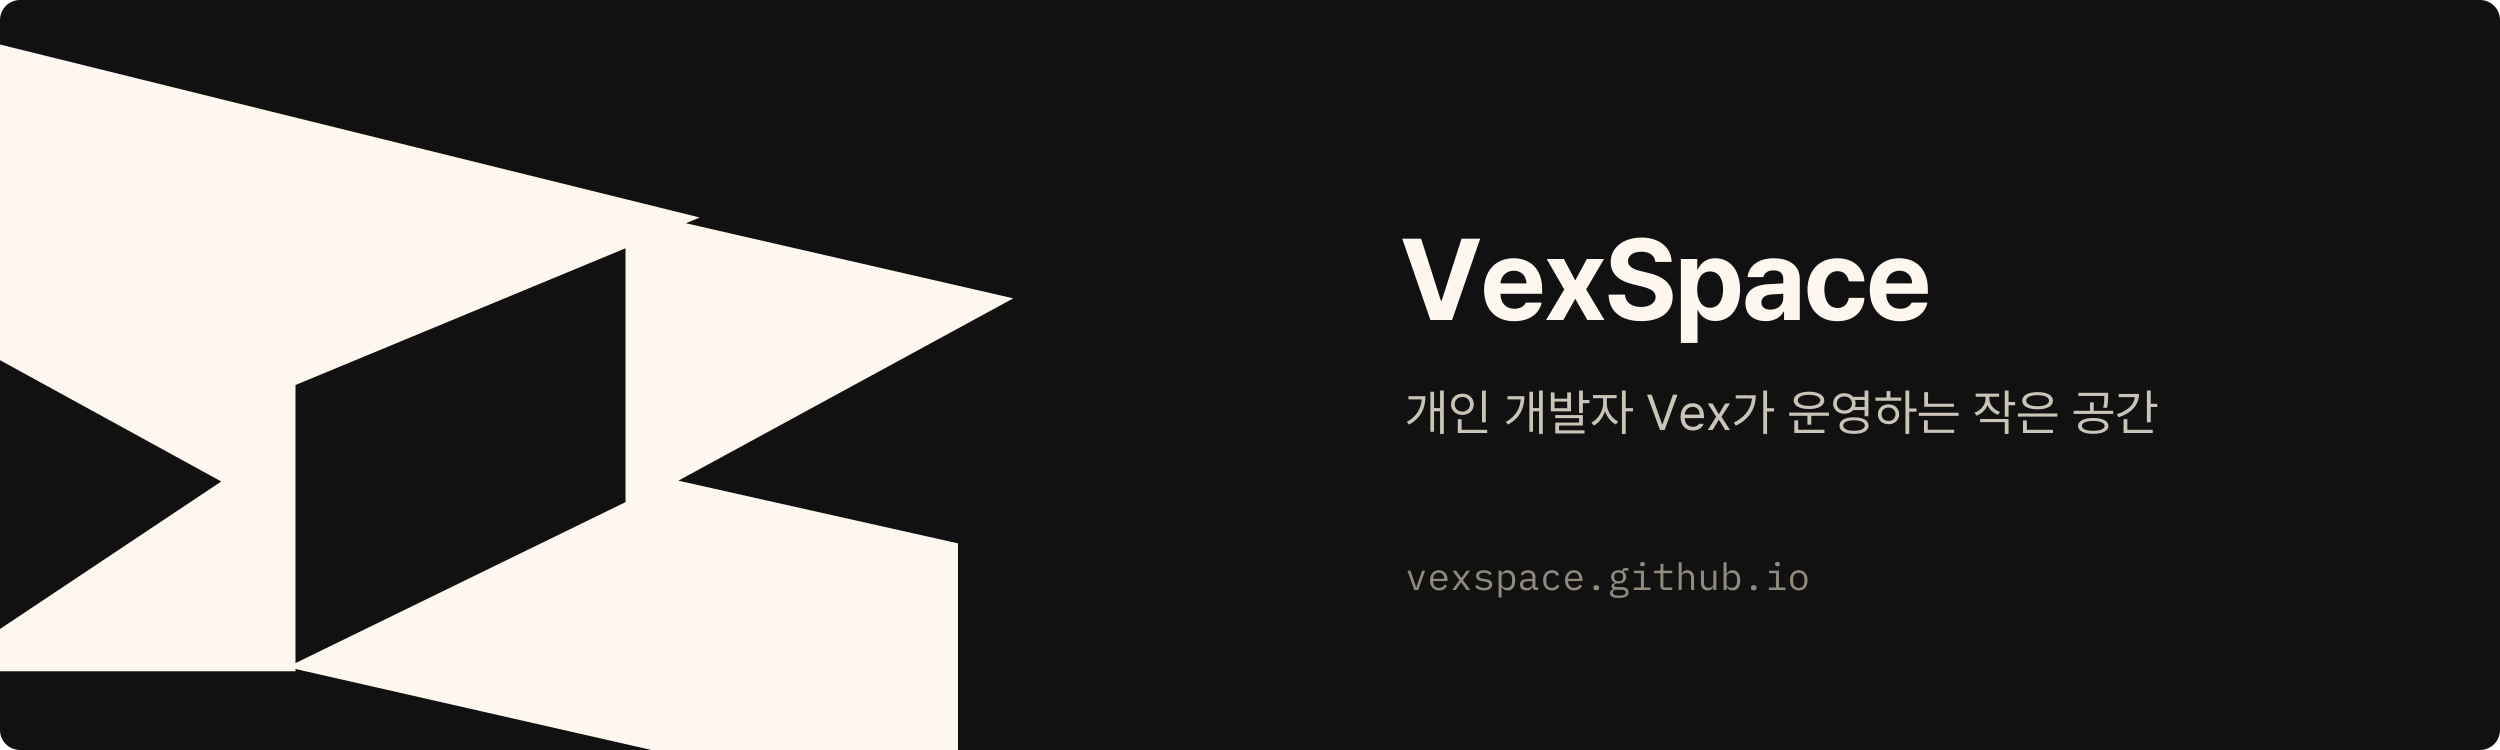
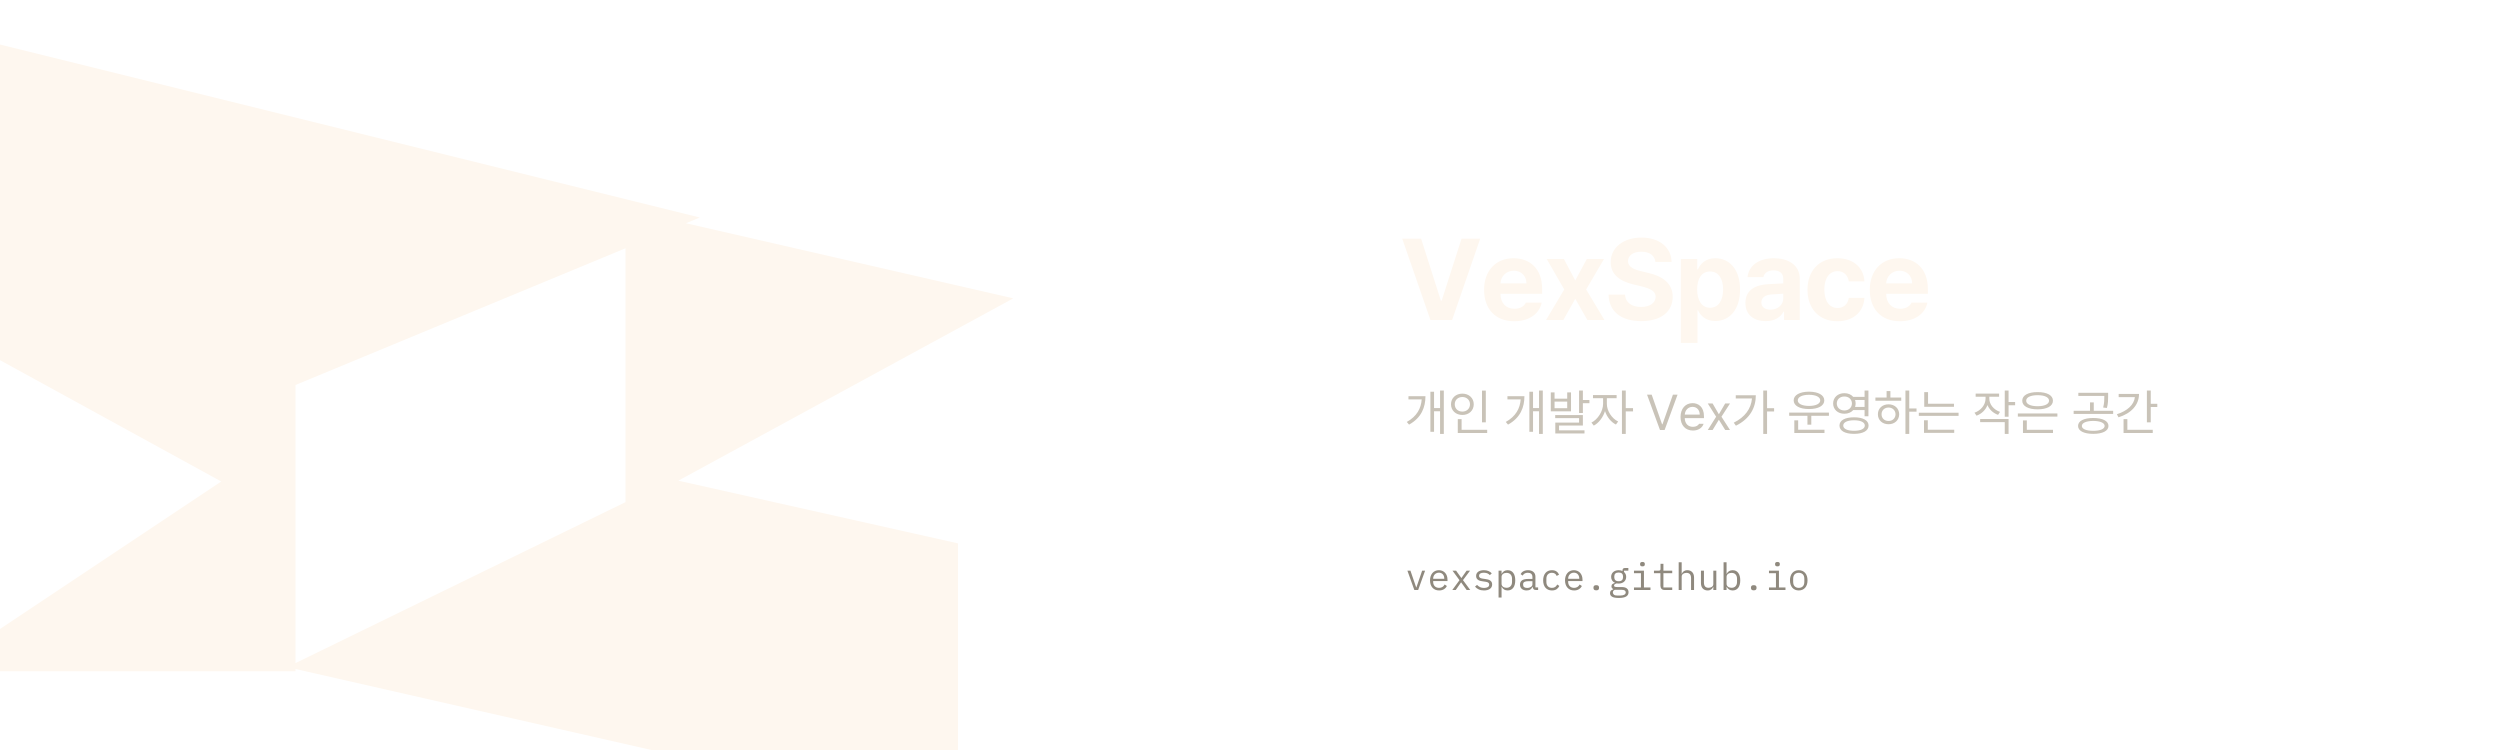
<svg xmlns="http://www.w3.org/2000/svg" width="1000" height="300" viewBox="0 0 1000 300">
  <defs>
    <clipPath id="r">
      <rect width="1000" height="300" rx="8" />
    </clipPath>
  </defs>
  <g clip-path="url(#r)">
-     <rect width="1000" height="300" fill="#111111" />
    <path transform="translate(-60 -78) scale(3.3)" fill="#fef7ef" d="M14 28L103 50L54 70.3L54 105L10.5 105L45 82L14 65ZM94 52.4L99.6 50.3L141 59.8L100.4 81.9L134.3 89.5L134.3 123L53 104.5L94 84.5Z" />
    <path fill="#fef7ef" d="M568.445 95.477H560.898L572.174 128.0H580.844L592.074 95.477H584.617L576.666 120.273H576.352ZM605.674 128.494C611.693 128.494 615.736 125.529 616.68 121.037H610.346C609.672 122.52 608.055 123.508 605.809 123.508C602.395 123.508 600.193 121.217 600.193 117.533H616.859V115.646C616.859 107.336 611.828 103.293 605.404 103.293C598.262 103.293 593.635 108.369 593.635 115.916C593.635 123.643 598.217 128.494 605.674 128.494ZM600.193 113.355C600.306 110.548 602.484 108.279 605.539 108.279C608.504 108.279 610.57 110.391 610.57 113.355ZM625.562 103.607H618.689L625.697 115.781L618.42 128.0H625.338L630.1 119.51L634.951 128.0H641.779L634.457 115.781L641.6 103.607H634.727L630.1 112.188ZM662.162 104.775H668.631C668.541 99.025 663.779 95.027 656.592 95.027C649.494 95.027 644.283 98.936 644.283 104.865C644.283 109.627 647.652 112.367 653.133 113.715L656.682 114.568C660.23 115.467 662.252 116.5 662.252 118.701C662.252 121.127 659.961 122.789 656.412 122.789C652.818 122.789 650.213 121.127 649.988 117.848H643.43C643.609 124.811 648.641 128.449 656.502 128.449C664.408 128.449 669.08 124.676 669.08 118.701C669.08 113.266 664.902 110.436 659.332 109.178L656.412 108.459C653.627 107.83 651.156 106.752 651.201 104.416C651.246 102.26 653.133 100.688 656.547 100.688C659.826 100.688 661.893 102.215 662.162 104.775ZM672.348 137.164H678.996V124.092H679.176C680.119 126.113 682.141 128.404 686.139 128.404C691.709 128.404 696.021 123.957 696.021 115.826C696.021 107.471 691.529 103.293 686.139 103.293C682.051 103.293 680.074 105.719 679.176 107.695H678.906V103.607H672.348ZM678.861 115.781C678.861 111.379 680.703 108.594 684.027 108.594C687.441 108.594 689.238 111.514 689.238 115.781C689.238 120.094 687.441 123.104 684.027 123.104C680.748 123.104 678.861 120.184 678.861 115.781ZM698.166 121.172C698.166 126.023 701.625 128.449 706.297 128.449C709.936 128.449 712.227 126.877 713.439 124.631H713.619V128.0H719.908V111.559C719.908 105.674 714.877 103.293 709.576 103.293C703.107 103.293 699.424 106.617 699.02 110.84H705.354C705.713 109.178 707.15 108.145 709.396 108.145C711.867 108.145 713.26 109.357 713.305 111.379V113.355C712.271 113.4 708.992 113.558 707.24 113.67C702.568 113.939 698.166 115.736 698.166 121.172ZM704.545 120.992C704.545 119.105 706.027 118.027 708.318 117.803C709.464 117.69 712.294 117.533 713.305 117.488V119.285C713.35 121.846 711.193 123.867 708.184 123.867C706.072 123.867 704.545 122.879 704.545 120.992ZM734.945 128.494C741.414 128.494 745.457 124.676 745.771 119.15H739.527C739.123 121.756 737.371 123.193 735.035 123.193C731.801 123.193 729.734 120.498 729.734 115.781C729.734 111.154 731.846 108.459 735.035 108.459C737.551 108.459 739.123 110.121 739.527 112.547H745.771C745.502 106.977 741.234 103.293 734.945 103.293C727.533 103.293 722.996 108.414 722.996 115.871C722.996 123.328 727.488 128.494 734.945 128.494ZM759.955 128.494C765.975 128.494 770.018 125.529 770.961 121.037H764.627C763.953 122.52 762.336 123.508 760.09 123.508C756.676 123.508 754.475 121.217 754.475 117.533H771.141V115.646C771.141 107.336 766.109 103.293 759.686 103.293C752.543 103.293 747.916 108.369 747.916 115.916C747.916 123.643 752.498 128.494 759.955 128.494ZM754.475 113.355C754.587 110.548 756.766 108.279 759.82 108.279C762.785 108.279 764.852 110.391 764.852 113.355Z" />
    <path fill="#c9c3b8" d="M577.527 156.219H576.023V163.23H573.621V156.688H572.156V172.723H573.621V164.5H576.023V173.582H577.527ZM570.184 158.484H563.387V159.754H568.68C568.426 163.348 566.756 166.531 562.723 168.777L563.621 169.852C568.621 167.078 570.164 162.898 570.184 158.484ZM594.324 156.238H592.801V168.934H594.324ZM594.871 171.922H584.637V167.645H583.113V173.211H594.871ZM584.949 157.449C582.352 157.449 580.398 159.207 580.398 161.707C580.398 164.246 582.352 165.984 584.949 165.984C587.547 165.984 589.5 164.246 589.5 161.707C589.5 159.207 587.547 157.449 584.949 157.449ZM584.949 158.797C586.668 158.797 587.996 160.008 587.996 161.707C587.996 163.445 586.668 164.637 584.949 164.637C583.191 164.637 581.883 163.445 581.902 161.707C581.883 160.008 583.191 158.797 584.949 158.797ZM617.117 156.219H615.613V163.23H613.211V156.688H611.746V172.723H613.211V164.5H615.613V173.582H617.117ZM609.773 158.484H602.977V159.754H608.27C608.016 163.348 606.346 166.531 602.312 168.777L603.211 169.852C608.211 167.078 609.754 162.898 609.773 158.484ZM621.824 156.961H620.32V164.52H628.406V156.961H626.883V159.461H621.824ZM621.824 163.27V160.652H626.883V163.27ZM633.152 156.219H631.629V165.203H633.152V161.277H635.77V159.988H633.152ZM633.152 166.023H622.078V167.254H631.629V169.051H622.117V173.387H633.797V172.137H623.621V170.223H633.152ZM642.742 161.551V159.285H646.648V158.016H637.195V159.285H641.238V161.551C641.219 164.52 639.07 167.82 636.57 169.031L637.508 170.242C639.451 169.246 641.199 167.0 642.0 164.441C642.771 166.795 644.422 168.865 646.375 169.812L647.254 168.602C644.734 167.41 642.723 164.344 642.742 161.551ZM650.301 156.219H648.777V173.582H650.301V164.559H653.211V163.25H650.301ZM660.672 157.859H658.816L663.992 172.0H665.848L671.023 157.859H669.168L664.988 169.715H664.832ZM677.176 172.215C679.363 172.215 680.926 171.121 681.434 169.52H679.637C679.246 170.184 678.445 170.73 677.176 170.73C675.281 170.73 673.973 169.5 673.895 167.254H681.59V166.551C681.59 162.625 679.246 161.258 677.02 161.258C674.129 161.258 672.215 163.523 672.215 166.785C672.215 170.047 674.109 172.215 677.176 172.215ZM673.914 165.828C674.012 164.188 675.184 162.742 677.02 162.742C678.758 162.742 679.891 164.051 679.891 165.828ZM685.047 161.395H683.113L686.453 166.688L683.113 172.0H685.047L687.547 167.898L690.086 172.0H692.0L688.582 166.688L692.0 161.395H690.066L687.547 165.711ZM706.824 156.219H705.301V173.582H706.824V164.578H709.637V163.289H706.824ZM702.332 158.094H694.305V159.383H700.789C700.438 163.494 697.996 166.834 693.504 169.07L694.363 170.281C700.027 167.488 702.332 163.016 702.332 158.094ZM731.57 165.047H715.672V166.316H722.977V169.871H724.52V166.316H731.57ZM729.793 171.902H719.266V168.133H717.723V173.211H729.793ZM723.602 156.668C719.891 156.688 717.469 158.016 717.469 160.164C717.469 162.312 719.891 163.621 723.602 163.621C727.312 163.621 729.715 162.312 729.715 160.164C729.715 158.016 727.312 156.688 723.602 156.668ZM723.602 157.918C726.297 157.918 728.094 158.777 728.094 160.164C728.094 161.512 726.297 162.371 723.602 162.371C720.906 162.371 719.09 161.512 719.109 160.164C719.09 158.777 720.906 157.918 723.602 157.918ZM737.762 157.273C735.164 157.254 733.25 158.953 733.25 161.395C733.25 163.816 735.164 165.516 737.762 165.496C739.227 165.506 740.477 164.959 741.297 164.031H745.828V166.512H747.371V156.219H745.828V158.738H741.277C740.477 157.811 739.227 157.264 737.762 157.273ZM737.762 158.602C739.48 158.582 740.77 159.754 740.77 161.395C740.77 163.016 739.48 164.188 737.762 164.188C735.984 164.188 734.715 163.016 734.715 161.395C734.715 159.754 735.984 158.582 737.762 158.602ZM741.609 166.922C737.996 166.922 735.789 168.133 735.789 170.223C735.789 172.332 737.996 173.543 741.609 173.543C745.203 173.543 747.43 172.332 747.43 170.223C747.43 168.133 745.203 166.922 741.609 166.922ZM741.609 168.113C744.285 168.113 745.926 168.914 745.926 170.223C745.926 171.531 744.285 172.312 741.609 172.312C738.953 172.312 737.293 171.531 737.293 170.223C737.293 168.914 738.953 168.113 741.609 168.113ZM742.02 159.988H745.828V162.762H742.02C742.166 162.342 742.254 161.883 742.254 161.395C742.254 160.887 742.166 160.418 742.02 159.988ZM763.699 156.219H762.176V173.582H763.699V164.656H766.609V163.387H763.699ZM760.496 159.012H756.16V156.434H754.637V159.012H750.164V160.281H760.496ZM755.418 161.727C752.938 161.727 751.141 163.367 751.16 165.711C751.141 168.055 752.938 169.695 755.418 169.695C757.879 169.695 759.656 168.055 759.676 165.711C759.656 163.367 757.879 161.727 755.418 161.727ZM755.418 163.016C757.02 163.016 758.191 164.148 758.211 165.711C758.191 167.293 757.02 168.406 755.418 168.387C753.797 168.406 752.605 167.293 752.625 165.711C752.605 164.148 753.797 163.016 755.418 163.016ZM781.59 161.492H771.219V156.863H769.695V162.723H781.59ZM783.426 165.086H767.527V166.336H783.426ZM781.688 171.883H771.121V168.113H769.598V173.152H781.688ZM795.73 159.441V158.699H799.637V157.449H790.262V158.699H794.227V159.441C794.207 161.922 792.391 164.168 789.793 165.086L790.613 166.277C792.654 165.525 794.246 163.992 794.988 162.02C795.73 163.816 797.244 165.242 799.227 165.945L800.008 164.754C797.43 163.855 795.73 161.746 795.73 159.441ZM803.426 156.219H801.902V166.688H803.426V162.117H806.043V160.809H803.426ZM803.426 167.605H792.059V168.855H801.902V173.582H803.426ZM822.957 165.379H807.137V166.629H822.957ZM821.199 171.922H810.73V168.152H809.188V173.211H821.199ZM815.047 156.844C811.277 156.824 808.895 158.113 808.895 160.281C808.895 162.449 811.277 163.738 815.047 163.738C818.777 163.738 821.18 162.449 821.18 160.281C821.18 158.113 818.777 156.824 815.047 156.844ZM815.047 158.074C817.82 158.074 819.617 158.914 819.617 160.281C819.617 161.648 817.82 162.488 815.047 162.488C812.254 162.488 810.457 161.648 810.477 160.281C810.457 158.914 812.254 158.074 815.047 158.074ZM837.293 167.195C833.582 167.195 831.219 168.367 831.219 170.379C831.219 172.371 833.582 173.543 837.293 173.543C841.023 173.543 843.387 172.371 843.387 170.379C843.387 168.367 841.023 167.195 837.293 167.195ZM837.293 168.367C840.066 168.387 841.844 169.148 841.863 170.379C841.844 171.59 840.066 172.332 837.293 172.332C834.52 172.332 832.723 171.59 832.742 170.379C832.723 169.148 834.52 168.387 837.293 168.367ZM843.25 157.117H831.336V158.367H841.727V158.582C841.727 159.949 841.727 161.219 841.258 163.016L842.762 163.191C843.25 161.395 843.25 159.988 843.25 158.582ZM845.262 164.324H837.508V160.965H836.004V164.324H829.461V165.574H845.262ZM860.301 156.219H858.758V168.934H860.301V162.801H862.918V161.512H860.301ZM855.613 157.566H847.469V158.855H853.953C853.621 161.912 850.906 164.393 846.746 165.691L847.41 166.922C852.41 165.359 855.613 162.039 855.613 157.566ZM861.102 171.922H850.945V167.645H849.422V173.211H861.102Z" />
    <path fill="#8f897e" d="M565.735 236.0 562.96 228.26H564.175L565.285 231.5L566.485 234.995H566.545L567.745 231.5L568.855 228.26H570.04L567.265 236.0ZM575.635 236.18Q574.795 236.18 574.128 235.895Q573.46 235.61 572.987 235.077Q572.515 234.545 572.26 233.803Q572.005 233.06 572.005 232.145Q572.005 231.215 572.267 230.465Q572.53 229.715 572.995 229.183Q573.46 228.65 574.112 228.365Q574.765 228.08 575.56 228.08Q576.34 228.08 576.977 228.365Q577.615 228.65 578.065 229.153Q578.515 229.655 578.755 230.345Q578.995 231.035 578.995 231.86V232.43H573.265V232.79Q573.265 233.3 573.43 233.735Q573.595 234.17 573.903 234.485Q574.21 234.8 574.653 234.973Q575.095 235.145 575.635 235.145Q576.415 235.145 576.985 234.785Q577.555 234.425 577.855 233.795L578.74 234.395Q578.395 235.175 577.592 235.678Q576.79 236.18 575.635 236.18ZM575.56 229.07Q575.065 229.07 574.645 229.25Q574.225 229.43 573.918 229.745Q573.61 230.06 573.438 230.488Q573.265 230.915 573.265 231.425V231.53H577.705V231.365Q577.705 230.855 577.548 230.435Q577.39 230.015 577.112 229.707Q576.835 229.4 576.438 229.235Q576.04 229.07 575.56 229.07ZM580.915 236.0 583.795 232.07 580.99 228.26H582.43L583.6 229.895L584.53 231.185H584.59L585.49 229.895L586.645 228.26H588.025L585.19 232.055L588.1 236.0H586.66L585.355 234.185L584.47 232.955H584.41L583.555 234.185L582.295 236.0ZM593.59 236.18Q592.375 236.18 591.497 235.767Q590.62 235.355 590.005 234.665L590.815 233.96Q591.37 234.545 592.03 234.86Q592.69 235.175 593.62 235.175Q594.52 235.175 595.097 234.853Q595.675 234.53 595.675 233.84Q595.675 233.54 595.562 233.337Q595.45 233.135 595.255 233.015Q595.06 232.895 594.82 232.827Q594.58 232.76 594.31 232.715L593.095 232.535Q592.69 232.475 592.217 232.37Q591.745 232.265 591.355 232.032Q590.965 231.8 590.703 231.41Q590.44 231.02 590.44 230.39Q590.44 229.805 590.673 229.377Q590.905 228.95 591.325 228.657Q591.745 228.365 592.315 228.223Q592.885 228.08 593.56 228.08Q594.61 228.08 595.382 228.41Q596.155 228.74 596.71 229.325L595.93 230.06Q595.795 229.895 595.592 229.723Q595.39 229.55 595.097 229.407Q594.805 229.265 594.415 229.175Q594.025 229.085 593.515 229.085Q592.6 229.085 592.112 229.4Q591.625 229.715 591.625 230.315Q591.625 230.615 591.737 230.817Q591.85 231.02 592.045 231.14Q592.24 231.26 592.487 231.327Q592.735 231.395 592.99 231.44L594.205 231.62Q594.625 231.68 595.09 231.785Q595.555 231.89 595.945 232.123Q596.335 232.355 596.598 232.745Q596.86 233.135 596.86 233.765Q596.86 234.92 595.967 235.55Q595.075 236.18 593.59 236.18ZM599.425 228.26H600.625V229.52H600.685Q601.435 228.08 603.07 228.08Q604.495 228.08 605.298 229.145Q606.1 230.21 606.1 232.13Q606.1 234.05 605.298 235.115Q604.495 236.18 603.07 236.18Q601.435 236.18 600.685 234.74H600.625V239.0H599.425ZM602.605 235.115Q603.655 235.115 604.232 234.478Q604.81 233.84 604.81 232.79V231.47Q604.81 230.42 604.232 229.782Q603.655 229.145 602.605 229.145Q602.2 229.145 601.84 229.25Q601.48 229.355 601.21 229.558Q600.94 229.76 600.783 230.053Q600.625 230.345 600.625 230.735V233.525Q600.625 233.915 600.783 234.207Q600.94 234.5 601.21 234.702Q601.48 234.905 601.84 235.01Q602.2 235.115 602.605 235.115ZM614.425 236.0Q613.72 236.0 613.42 235.64Q613.12 235.28 613.045 234.74H612.97Q612.715 235.415 612.153 235.798Q611.59 236.18 610.645 236.18Q609.43 236.18 608.71 235.55Q607.99 234.92 607.99 233.825Q607.99 232.745 608.778 232.16Q609.565 231.575 611.32 231.575H612.97V230.81Q612.97 229.955 612.49 229.528Q612.01 229.1 611.125 229.1Q610.345 229.1 609.85 229.407Q609.355 229.715 609.055 230.24L608.245 229.64Q608.395 229.34 608.65 229.055Q608.905 228.77 609.28 228.553Q609.655 228.335 610.135 228.208Q610.615 228.08 611.2 228.08Q612.565 228.08 613.368 228.77Q614.17 229.46 614.17 230.69V234.95H615.25V236.0ZM610.855 235.175Q611.32 235.175 611.703 235.062Q612.085 234.95 612.37 234.762Q612.655 234.575 612.812 234.312Q612.97 234.05 612.97 233.75V232.475H611.32Q610.24 232.475 609.745 232.775Q609.25 233.075 609.25 233.645V233.96Q609.25 234.56 609.678 234.868Q610.105 235.175 610.855 235.175ZM620.77 236.18Q619.93 236.18 619.277 235.887Q618.625 235.595 618.175 235.07Q617.725 234.545 617.493 233.795Q617.26 233.045 617.26 232.13Q617.26 231.215 617.5 230.465Q617.74 229.715 618.19 229.183Q618.64 228.65 619.285 228.365Q619.93 228.08 620.755 228.08Q621.88 228.08 622.585 228.575Q623.29 229.07 623.62 229.865L622.66 230.375Q622.45 229.775 621.963 229.445Q621.475 229.115 620.755 229.115Q620.23 229.115 619.817 229.288Q619.405 229.46 619.12 229.775Q618.835 230.09 618.692 230.525Q618.55 230.96 618.55 231.47V232.79Q618.55 233.3 618.692 233.735Q618.835 234.17 619.12 234.485Q619.405 234.8 619.825 234.973Q620.245 235.145 620.785 235.145Q621.565 235.145 622.075 234.785Q622.585 234.425 622.885 233.795L623.74 234.38Q623.395 235.16 622.668 235.67Q621.94 236.18 620.77 236.18ZM629.635 236.18Q628.795 236.18 628.128 235.895Q627.46 235.61 626.987 235.077Q626.515 234.545 626.26 233.803Q626.005 233.06 626.005 232.145Q626.005 231.215 626.267 230.465Q626.53 229.715 626.995 229.183Q627.46 228.65 628.112 228.365Q628.765 228.08 629.56 228.08Q630.34 228.08 630.977 228.365Q631.615 228.65 632.065 229.153Q632.515 229.655 632.755 230.345Q632.995 231.035 632.995 231.86V232.43H627.265V232.79Q627.265 233.3 627.43 233.735Q627.595 234.17 627.903 234.485Q628.21 234.8 628.653 234.973Q629.095 235.145 629.635 235.145Q630.415 235.145 630.985 234.785Q631.555 234.425 631.855 233.795L632.74 234.395Q632.395 235.175 631.592 235.678Q630.79 236.18 629.635 236.18ZM629.56 229.07Q629.065 229.07 628.645 229.25Q628.225 229.43 627.918 229.745Q627.61 230.06 627.438 230.488Q627.265 230.915 627.265 231.425V231.53H631.705V231.365Q631.705 230.855 631.548 230.435Q631.39 230.015 631.112 229.707Q630.835 229.4 630.438 229.235Q630.04 229.07 629.56 229.07ZM638.5 236.135Q637.885 236.135 637.638 235.88Q637.39 235.625 637.39 235.235V234.965Q637.39 234.575 637.638 234.32Q637.885 234.065 638.5 234.065Q639.115 234.065 639.362 234.32Q639.61 234.575 639.61 234.965V235.235Q639.61 235.625 639.362 235.88Q639.115 236.135 638.5 236.135ZM651.415 236.885Q651.415 238.055 650.44 238.618Q649.465 239.18 647.515 239.18Q645.64 239.18 644.822 238.685Q644.005 238.19 644.005 237.26Q644.005 236.63 644.335 236.285Q644.665 235.94 645.265 235.775V235.595Q644.935 235.43 644.755 235.175Q644.575 234.92 644.575 234.53Q644.575 233.93 644.973 233.63Q645.37 233.33 645.97 233.18V233.12Q645.25 232.805 644.852 232.19Q644.455 231.575 644.455 230.75Q644.455 230.165 644.665 229.67Q644.875 229.175 645.273 228.822Q645.67 228.47 646.225 228.275Q646.78 228.08 647.455 228.08Q648.325 228.08 648.985 228.395V228.26Q648.985 227.81 649.195 227.51Q649.405 227.21 649.915 227.21H651.34V228.26H649.6V228.785Q650.02 229.145 650.245 229.64Q650.47 230.135 650.47 230.75Q650.47 231.335 650.253 231.83Q650.035 232.325 649.645 232.678Q649.255 233.03 648.692 233.225Q648.13 233.42 647.455 233.42Q647.26 233.42 647.08 233.405Q646.9 233.39 646.72 233.36Q646.54 233.39 646.345 233.457Q646.15 233.525 645.985 233.637Q645.82 233.75 645.715 233.9Q645.61 234.05 645.61 234.245Q645.61 234.59 645.955 234.702Q646.3 234.815 646.855 234.815H648.565Q650.065 234.815 650.74 235.377Q651.415 235.94 651.415 236.885ZM650.29 236.945Q650.29 236.48 649.915 236.202Q649.54 235.925 648.61 235.925H645.925Q645.145 236.24 645.145 236.975Q645.145 237.485 645.55 237.853Q645.955 238.22 646.9 238.22H648.07Q649.12 238.22 649.705 237.897Q650.29 237.575 650.29 236.945ZM647.455 232.49Q648.355 232.49 648.783 232.07Q649.21 231.65 649.21 230.96V230.525Q649.21 229.835 648.783 229.423Q648.355 229.01 647.455 229.01Q646.555 229.01 646.135 229.423Q645.715 229.835 645.715 230.525V230.96Q645.715 231.65 646.135 232.07Q646.555 232.49 647.455 232.49ZM656.98 226.55Q656.455 226.55 656.245 226.333Q656.035 226.115 656.035 225.785V225.545Q656.035 225.215 656.245 224.998Q656.455 224.78 656.98 224.78Q657.505 224.78 657.715 224.998Q657.925 225.215 657.925 225.545V225.785Q657.925 226.115 657.715 226.333Q657.505 226.55 656.98 226.55ZM653.59 234.98H656.38V229.28H653.59V228.26H657.58V234.98H660.19V236.0H653.59ZM665.875 236.0Q664.99 236.0 664.577 235.505Q664.165 235.01 664.165 234.23V229.28H661.585V228.26H663.505Q663.895 228.26 664.053 228.102Q664.21 227.945 664.21 227.555V225.53H665.365V228.26H668.89V229.28H665.365V234.98H668.89V236.0ZM671.47 224.9H672.67V229.52H672.73Q672.85 229.235 673.03 228.973Q673.21 228.71 673.473 228.515Q673.735 228.32 674.095 228.2Q674.455 228.08 674.935 228.08Q676.15 228.08 676.885 228.853Q677.62 229.625 677.62 231.035V236.0H676.42V231.245Q676.42 230.18 675.955 229.663Q675.49 229.145 674.59 229.145Q674.23 229.145 673.885 229.235Q673.54 229.325 673.27 229.505Q673.0 229.685 672.835 229.97Q672.67 230.255 672.67 230.63V236.0H671.47ZM685.33 234.74H685.27Q685.15 235.025 684.97 235.288Q684.79 235.55 684.527 235.745Q684.265 235.94 683.905 236.06Q683.545 236.18 683.065 236.18Q681.85 236.18 681.115 235.407Q680.38 234.635 680.38 233.225V228.26H681.58V233.015Q681.58 234.08 682.045 234.598Q682.51 235.115 683.41 235.115Q683.77 235.115 684.115 235.025Q684.46 234.935 684.73 234.755Q685.0 234.575 685.165 234.298Q685.33 234.02 685.33 233.63V228.26H686.53V236.0H685.33ZM689.425 224.9H690.625V229.52H690.685Q691.435 228.08 693.07 228.08Q694.495 228.08 695.298 229.145Q696.1 230.21 696.1 232.13Q696.1 234.05 695.298 235.115Q694.495 236.18 693.07 236.18Q691.435 236.18 690.685 234.74H690.625V236.0H689.425ZM692.605 235.115Q693.655 235.115 694.232 234.478Q694.81 233.84 694.81 232.79V231.47Q694.81 230.42 694.232 229.782Q693.655 229.145 692.605 229.145Q692.2 229.145 691.84 229.25Q691.48 229.355 691.21 229.558Q690.94 229.76 690.783 230.053Q690.625 230.345 690.625 230.735V233.525Q690.625 233.915 690.783 234.207Q690.94 234.5 691.21 234.702Q691.48 234.905 691.84 235.01Q692.2 235.115 692.605 235.115ZM701.5 236.135Q700.885 236.135 700.638 235.88Q700.39 235.625 700.39 235.235V234.965Q700.39 234.575 700.638 234.32Q700.885 234.065 701.5 234.065Q702.115 234.065 702.362 234.32Q702.61 234.575 702.61 234.965V235.235Q702.61 235.625 702.362 235.88Q702.115 236.135 701.5 236.135ZM710.98 226.55Q710.455 226.55 710.245 226.333Q710.035 226.115 710.035 225.785V225.545Q710.035 225.215 710.245 224.998Q710.455 224.78 710.98 224.78Q711.505 224.78 711.715 224.998Q711.925 225.215 711.925 225.545V225.785Q711.925 226.115 711.715 226.333Q711.505 226.55 710.98 226.55ZM707.59 234.98H710.38V229.28H707.59V228.26H711.58V234.98H714.19V236.0H707.59ZM719.5 236.18Q718.69 236.18 718.038 235.895Q717.385 235.61 716.928 235.077Q716.47 234.545 716.23 233.803Q715.99 233.06 715.99 232.13Q715.99 231.215 716.23 230.465Q716.47 229.715 716.928 229.183Q717.385 228.65 718.038 228.365Q718.69 228.08 719.5 228.08Q720.31 228.08 720.962 228.365Q721.615 228.65 722.072 229.183Q722.53 229.715 722.77 230.465Q723.01 231.215 723.01 232.13Q723.01 233.06 722.77 233.803Q722.53 234.545 722.072 235.077Q721.615 235.61 720.962 235.895Q720.31 236.18 719.5 236.18ZM719.5 235.145Q720.505 235.145 721.12 234.545Q721.735 233.945 721.735 232.685V231.575Q721.735 230.315 721.12 229.715Q720.505 229.115 719.5 229.115Q718.495 229.115 717.88 229.715Q717.265 230.315 717.265 231.575V232.685Q717.265 233.945 717.88 234.545Q718.495 235.145 719.5 235.145Z" />
  </g>
</svg>
